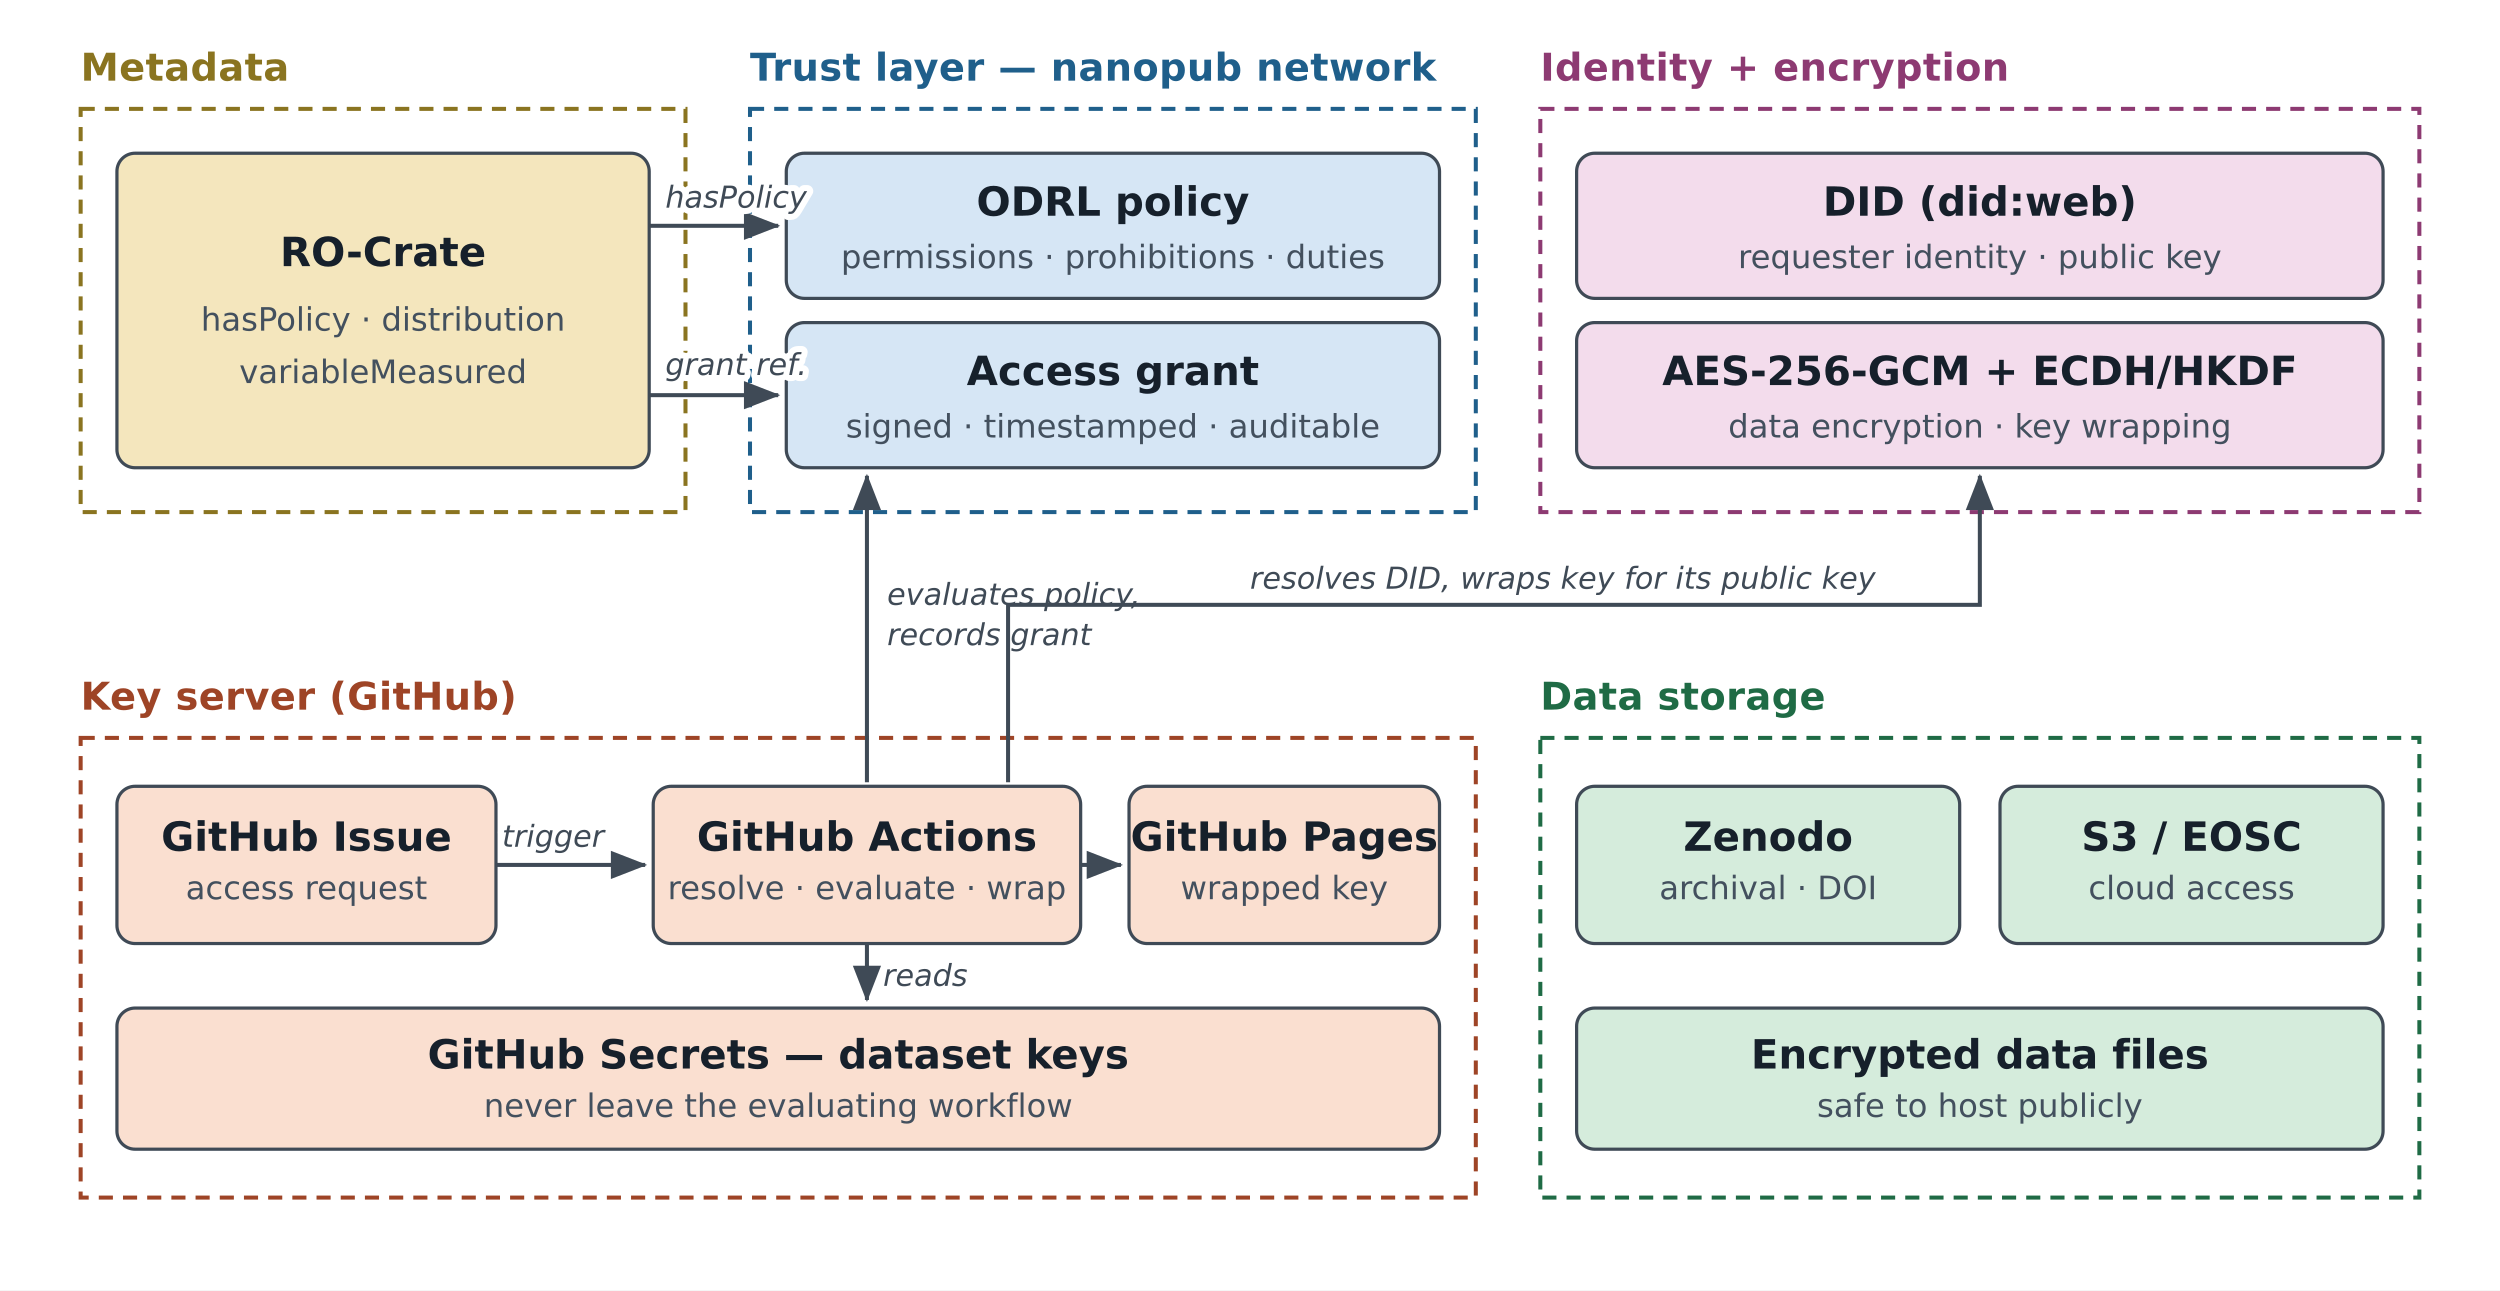
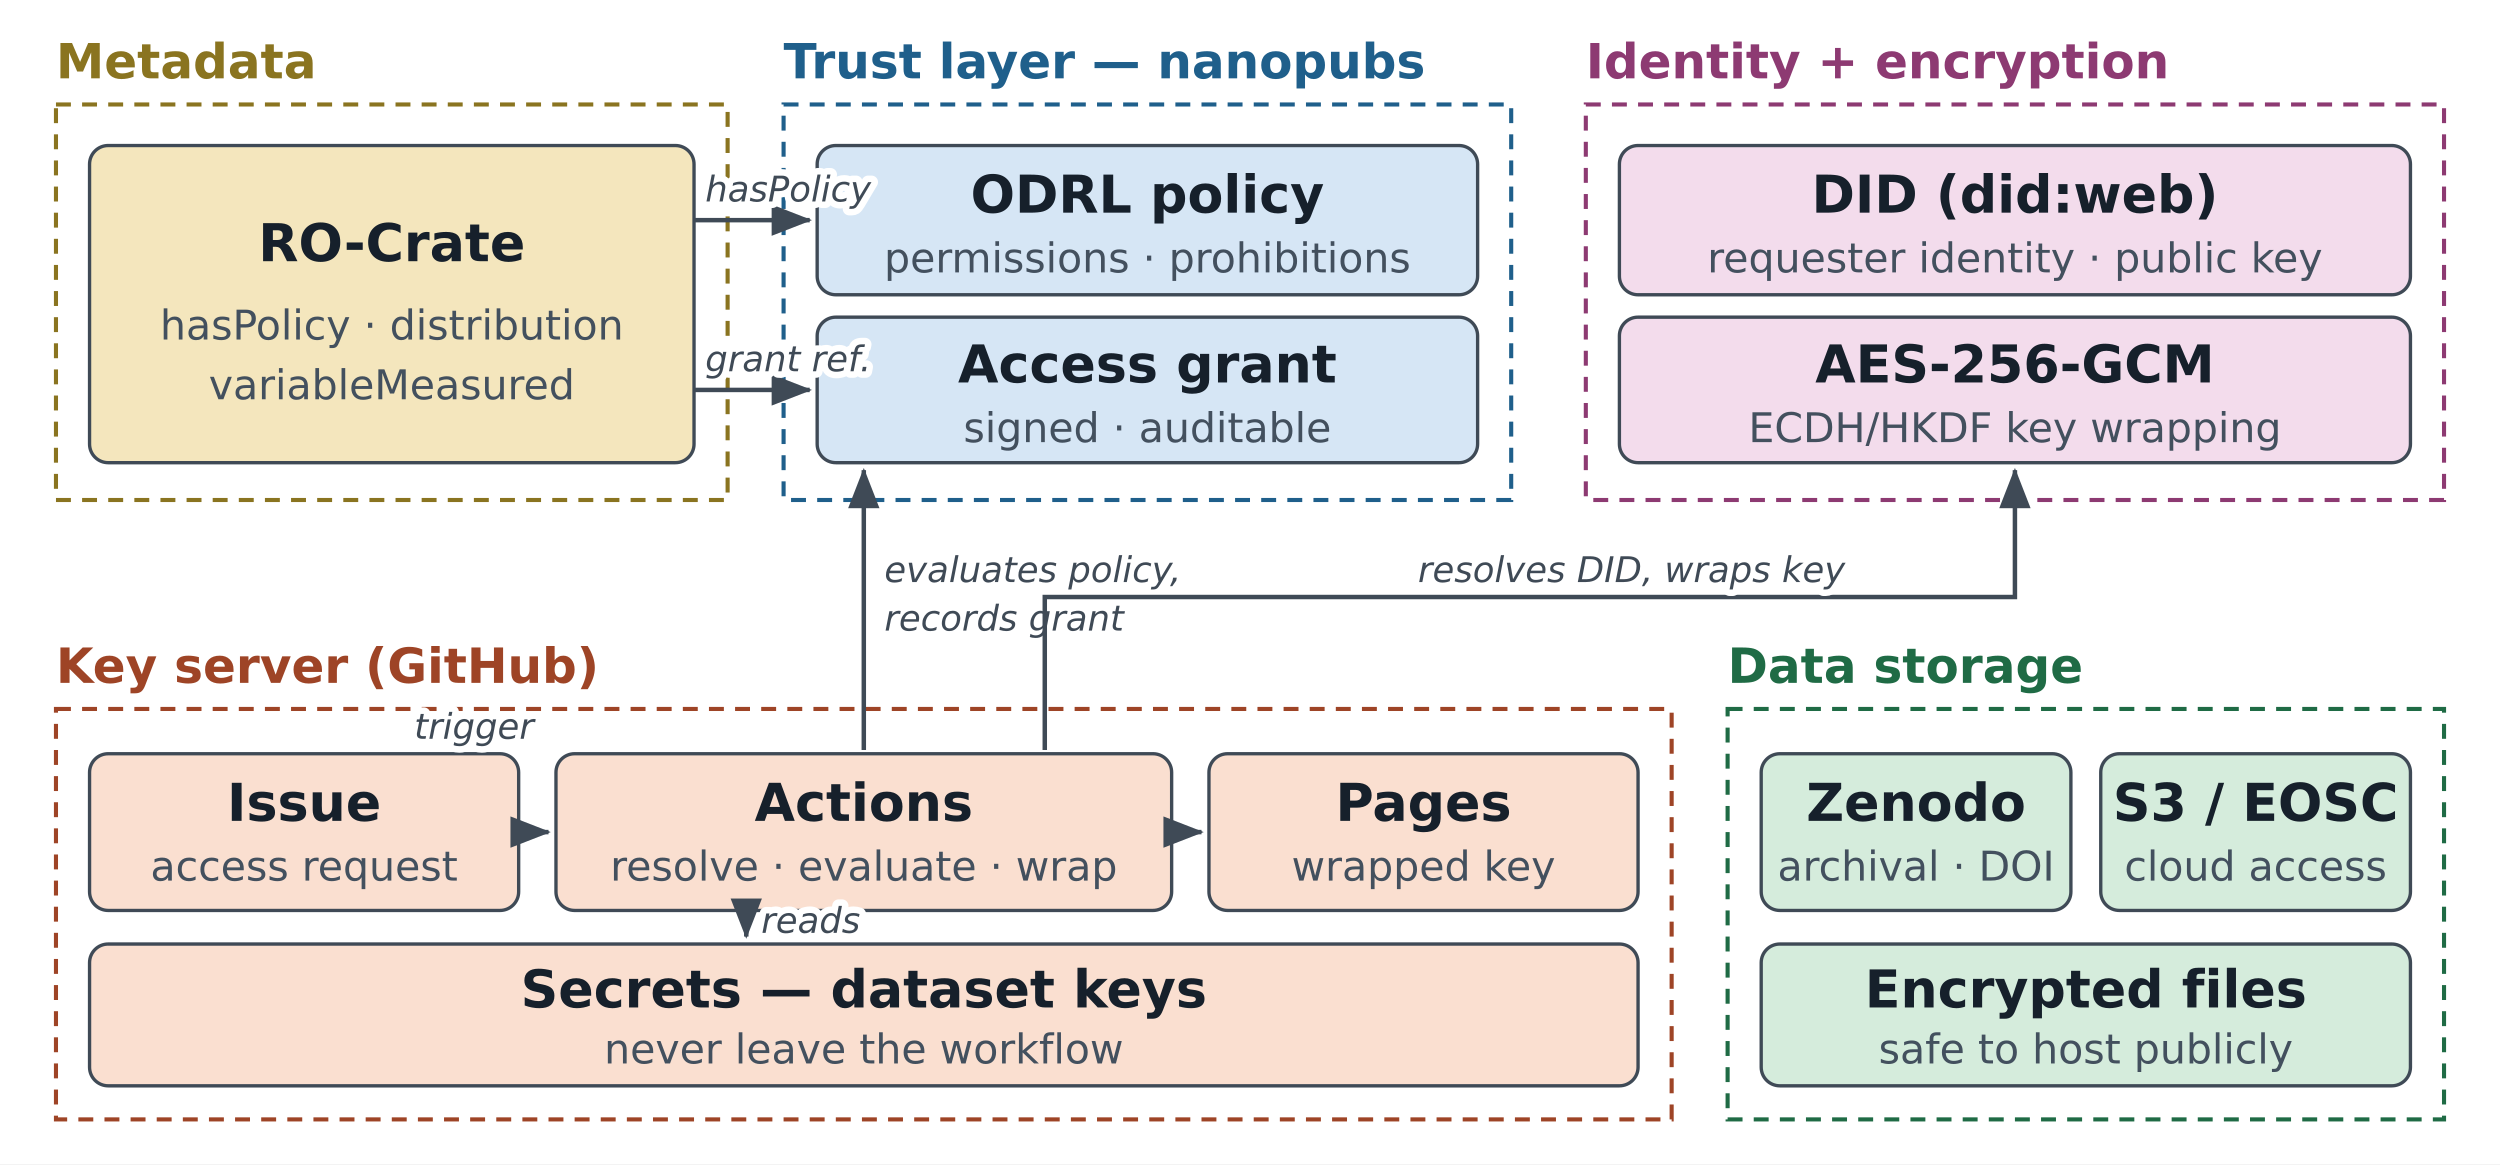
- <svg xmlns="http://www.w3.org/2000/svg" viewBox="0 0 1240 640" width="1240" height="640" font-family="DejaVu Sans, Verdana, Helvetica, sans-serif">
+ <svg xmlns="http://www.w3.org/2000/svg" viewBox="0 0 1340 624" width="1340" height="624" font-family="DejaVu Sans, Verdana, Helvetica, sans-serif">
  <defs>
    <marker id="ah" markerWidth="9" markerHeight="7" refX="8.5" refY="3.5" orient="auto">
      <path d="M0,0 L9,3.5 L0,7 z" fill="#3f4a56" />
    </marker>
    <style>
-       .grp   { fill:none; stroke-width:2; stroke-dasharray:7 5; }
-       .glab  { font-size:19px; font-weight:700; letter-spacing:.2px; }
-       .box   { stroke:#3f4a56; stroke-width:1.6; rx:9; }
-       .t     { font-size:20px; font-weight:700; fill:#16202b; text-anchor:middle; }
-       .s     { font-size:16px; fill:#43505e; text-anchor:middle; }
-       .edge  { stroke:#3f4a56; stroke-width:2; fill:none; marker-end:url(#ah); }
-       .elab  { font-size:15px; font-style:italic; fill:#3f4a56; }
-       /* drawn underneath .elab to knock out any line crossing the label
-          (cairosvg ignores paint-order, so the halo must be a separate pass) */
-       .halo  { font-size:15px; font-style:italic; fill:#ffffff;
-                stroke:#ffffff; stroke-width:6; stroke-linejoin:round; }
+       .grp  { fill:none; stroke-width:2.2; stroke-dasharray:8 6; }
+       .glab { font-size:26px; font-weight:700; }
+       .box  { stroke:#3f4a56; stroke-width:1.8; rx:10; }
+       .t    { font-size:28px; font-weight:700; fill:#16202b; text-anchor:middle; }
+       .s    { font-size:22px; fill:#43505e; text-anchor:middle; }
+       .edge { stroke:#3f4a56; stroke-width:2.4; fill:none; marker-end:url(#ah); }
+       .elab { font-size:19px; font-style:italic; fill:#3f4a56; }
+       /* drawn under .elab to knock out any line crossing a label
+          (cairosvg ignores paint-order, so the halo needs its own pass) */
+       .halo { font-size:19px; font-style:italic; fill:#ffffff;
+               stroke:#ffffff; stroke-width:7; stroke-linejoin:round; }
    </style>
  </defs>
-   <rect width="1240" height="640" fill="#ffffff" />
-   <text class="glab" x="40" y="40" fill="#8a7420">Metadata</text>
-   <rect class="grp" x="40" y="54" width="300" height="200" stroke="#8a7420" />
-   <rect class="box" x="58" y="76" width="264" height="156" fill="#f4e6bd" />
-   <text class="t" x="190" y="132">RO-Crate</text>
-   <text class="s" x="190" y="164">hasPolicy · distribution</text>
-   <text class="s" x="190" y="190">variableMeasured</text>
-   <text class="glab" x="372" y="40" fill="#1f5f8b">Trust layer — nanopub network</text>
-   <rect class="grp" x="372" y="54" width="360" height="200" stroke="#1f5f8b" />
-   <rect class="box" x="390" y="76" width="324" height="72" fill="#d6e6f5" />
-   <text class="t" x="552" y="107">ODRL policy</text>
-   <text class="s" x="552" y="133">permissions · prohibitions · duties</text>
-   <rect class="box" x="390" y="160" width="324" height="72" fill="#d6e6f5" />
-   <text class="t" x="552" y="191">Access grant</text>
-   <text class="s" x="552" y="217">signed · timestamped · auditable</text>
-   <text class="glab" x="764" y="40" fill="#8d3a72">Identity + encryption</text>
-   <rect class="grp" x="764" y="54" width="436" height="200" stroke="#8d3a72" />
-   <rect class="box" x="782" y="76" width="400" height="72" fill="#f3dcec" />
-   <text class="t" x="982" y="107">DID (did:web)</text>
-   <text class="s" x="982" y="133">requester identity · public key</text>
-   <rect class="box" x="782" y="160" width="400" height="72" fill="#f3dcec" />
-   <text class="t" x="982" y="191">AES-256-GCM + ECDH/HKDF</text>
-   <text class="s" x="982" y="217">data encryption · key wrapping</text>
-   <text class="glab" x="40" y="352" fill="#9e4426">Key server (GitHub)</text>
-   <rect class="grp" x="40" y="366" width="692" height="228" stroke="#9e4426" />
-   <rect class="box" x="58" y="390" width="188" height="78" fill="#fadfd0" />
-   <text class="t" x="152" y="422">GitHub Issue</text>
-   <text class="s" x="152" y="446">access request</text>
-   <rect class="box" x="324" y="390" width="212" height="78" fill="#fadfd0" />
-   <text class="t" x="430" y="422">GitHub Actions</text>
-   <text class="s" x="430" y="446">resolve · evaluate · wrap</text>
-   <rect class="box" x="560" y="390" width="154" height="78" fill="#fadfd0" />
-   <text class="t" x="637" y="422">GitHub Pages</text>
-   <text class="s" x="637" y="446">wrapped key</text>
-   <rect class="box" x="58" y="500" width="656" height="70" fill="#fadfd0" />
-   <text class="t" x="386" y="530">GitHub Secrets — dataset keys</text>
-   <text class="s" x="386" y="554">never leave the evaluating workflow</text>
-   <text class="glab" x="764" y="352" fill="#1f6b45">Data storage</text>
-   <rect class="grp" x="764" y="366" width="436" height="228" stroke="#1f6b45" />
-   <rect class="box" x="782" y="390" width="190" height="78" fill="#d5ecdc" />
-   <text class="t" x="877" y="422">Zenodo</text>
-   <text class="s" x="877" y="446">archival · DOI</text>
-   <rect class="box" x="992" y="390" width="190" height="78" fill="#d5ecdc" />
-   <text class="t" x="1087" y="422">S3 / EOSC</text>
-   <text class="s" x="1087" y="446">cloud access</text>
-   <rect class="box" x="782" y="500" width="400" height="70" fill="#d5ecdc" />
-   <text class="t" x="982" y="530">Encrypted data files</text>
-   <text class="s" x="982" y="554">safe to host publicly</text>
-   <path class="edge" d="M322,112 H386" />
-   <text class="halo" x="330" y="103">hasPolicy</text>
-   <text class="elab" x="330" y="103">hasPolicy</text>
-   <path class="edge" d="M322,196 H386" />
-   <text class="halo" x="330" y="186">grant ref.</text>
-   <text class="elab" x="330" y="186">grant ref.</text>
-   <path class="edge" d="M246,429 H320" />
-   <text class="halo" x="249" y="420">trigger</text>
-   <text class="elab" x="249" y="420">trigger</text>
-   <path class="edge" d="M536,429 H556" />
-   <path class="edge" d="M430,468 V496" />
-   <text class="halo" x="438" y="489">reads</text>
-   <text class="elab" x="438" y="489">reads</text>
-   <path class="edge" d="M430,388 V236" />
-   <text class="halo" x="440" y="300">evaluates policy,</text>
-   <text class="elab" x="440" y="300">evaluates policy,</text>
-   <text class="halo" x="440" y="320">records grant</text>
-   <text class="elab" x="440" y="320">records grant</text>
-   <path class="edge" d="M500,388 V300 H982 V236" />
-   <text class="halo" x="620" y="292">resolves DID, wraps key for its public key</text>
-   <text class="elab" x="620" y="292">resolves DID, wraps key for its public key</text>
+   <rect width="1340" height="624" fill="#ffffff" />
+   <text class="glab" x="30" y="42" fill="#8a7420">Metadata</text>
+   <rect class="grp" x="30" y="56" width="360" height="212" stroke="#8a7420" />
+   <rect class="box" x="48" y="78" width="324" height="170" fill="#f4e6bd" />
+   <text class="t" x="210" y="140">RO-Crate</text>
+   <text class="s" x="210" y="182">hasPolicy · distribution</text>
+   <text class="s" x="210" y="214">variableMeasured</text>
+   <text class="glab" x="420" y="42" fill="#1f5f8b">Trust layer — nanopubs</text>
+   <rect class="grp" x="420" y="56" width="390" height="212" stroke="#1f5f8b" />
+   <rect class="box" x="438" y="78" width="354" height="80" fill="#d6e6f5" />
+   <text class="t" x="615" y="114">ODRL policy</text>
+   <text class="s" x="615" y="146">permissions · prohibitions</text>
+   <rect class="box" x="438" y="170" width="354" height="78" fill="#d6e6f5" />
+   <text class="t" x="615" y="205">Access grant</text>
+   <text class="s" x="615" y="237">signed · auditable</text>
+   <text class="glab" x="850" y="42" fill="#8d3a72">Identity + encryption</text>
+   <rect class="grp" x="850" y="56" width="460" height="212" stroke="#8d3a72" />
+   <rect class="box" x="868" y="78" width="424" height="80" fill="#f3dcec" />
+   <text class="t" x="1080" y="114">DID (did:web)</text>
+   <text class="s" x="1080" y="146">requester identity · public key</text>
+   <rect class="box" x="868" y="170" width="424" height="78" fill="#f3dcec" />
+   <text class="t" x="1080" y="205">AES-256-GCM</text>
+   <text class="s" x="1080" y="237">ECDH/HKDF key wrapping</text>
+   <text class="glab" x="30" y="366" fill="#9e4426">Key server (GitHub)</text>
+   <rect class="grp" x="30" y="380" width="866" height="220" stroke="#9e4426" />
+   <rect class="box" x="48" y="404" width="230" height="84" fill="#fadfd0" />
+   <text class="t" x="163" y="440">Issue</text>
+   <text class="s" x="163" y="472">access request</text>
+   <rect class="box" x="298" y="404" width="330" height="84" fill="#fadfd0" />
+   <text class="t" x="463" y="440">Actions</text>
+   <text class="s" x="463" y="472">resolve · evaluate · wrap</text>
+   <rect class="box" x="648" y="404" width="230" height="84" fill="#fadfd0" />
+   <text class="t" x="763" y="440">Pages</text>
+   <text class="s" x="763" y="472">wrapped key</text>
+   <rect class="box" x="48" y="506" width="830" height="76" fill="#fadfd0" />
+   <text class="t" x="463" y="540">Secrets — dataset keys</text>
+   <text class="s" x="463" y="570">never leave the workflow</text>
+   <text class="glab" x="926" y="366" fill="#1f6b45">Data storage</text>
+   <rect class="grp" x="926" y="380" width="384" height="220" stroke="#1f6b45" />
+   <rect class="box" x="944" y="404" width="166" height="84" fill="#d5ecdc" />
+   <text class="t" x="1027" y="440">Zenodo</text>
+   <text class="s" x="1027" y="472">archival · DOI</text>
+   <rect class="box" x="1126" y="404" width="166" height="84" fill="#d5ecdc" />
+   <text class="t" x="1209" y="440">S3 / EOSC</text>
+   <text class="s" x="1209" y="472">cloud access</text>
+   <rect class="box" x="944" y="506" width="348" height="76" fill="#d5ecdc" />
+   <text class="t" x="1118" y="540">Encrypted files</text>
+   <text class="s" x="1118" y="570">safe to host publicly</text>
+   <path class="edge" d="M372,118 H434" />
+   <text class="halo" x="378" y="108">hasPolicy</text>
+   <text class="elab" x="378" y="108">hasPolicy</text>
+   <path class="edge" d="M372,209 H434" />
+   <text class="halo" x="378" y="199">grant ref.</text>
+   <text class="elab" x="378" y="199">grant ref.</text>
+   <path class="edge" d="M278,446 H294" />
+   <text class="halo" x="222" y="396">trigger</text>
+   <text class="elab" x="222" y="396">trigger</text>
+   <path class="edge" d="M628,446 H644" />
+   <path class="edge" d="M400,488 V502" />
+   <text class="halo" x="408" y="500">reads</text>
+   <text class="elab" x="408" y="500">reads</text>
+   <path class="edge" d="M463,402 V252" />
+   <text class="halo" x="474" y="312">evaluates policy,</text>
+   <text class="elab" x="474" y="312">evaluates policy,</text>
+   <text class="halo" x="474" y="338">records grant</text>
+   <text class="elab" x="474" y="338">records grant</text>
+   <path class="edge" d="M560,402 V320 H1080 V252" />
+   <text class="halo" x="760" y="312">resolves DID, wraps key</text>
+   <text class="elab" x="760" y="312">resolves DID, wraps key</text>
</svg>
